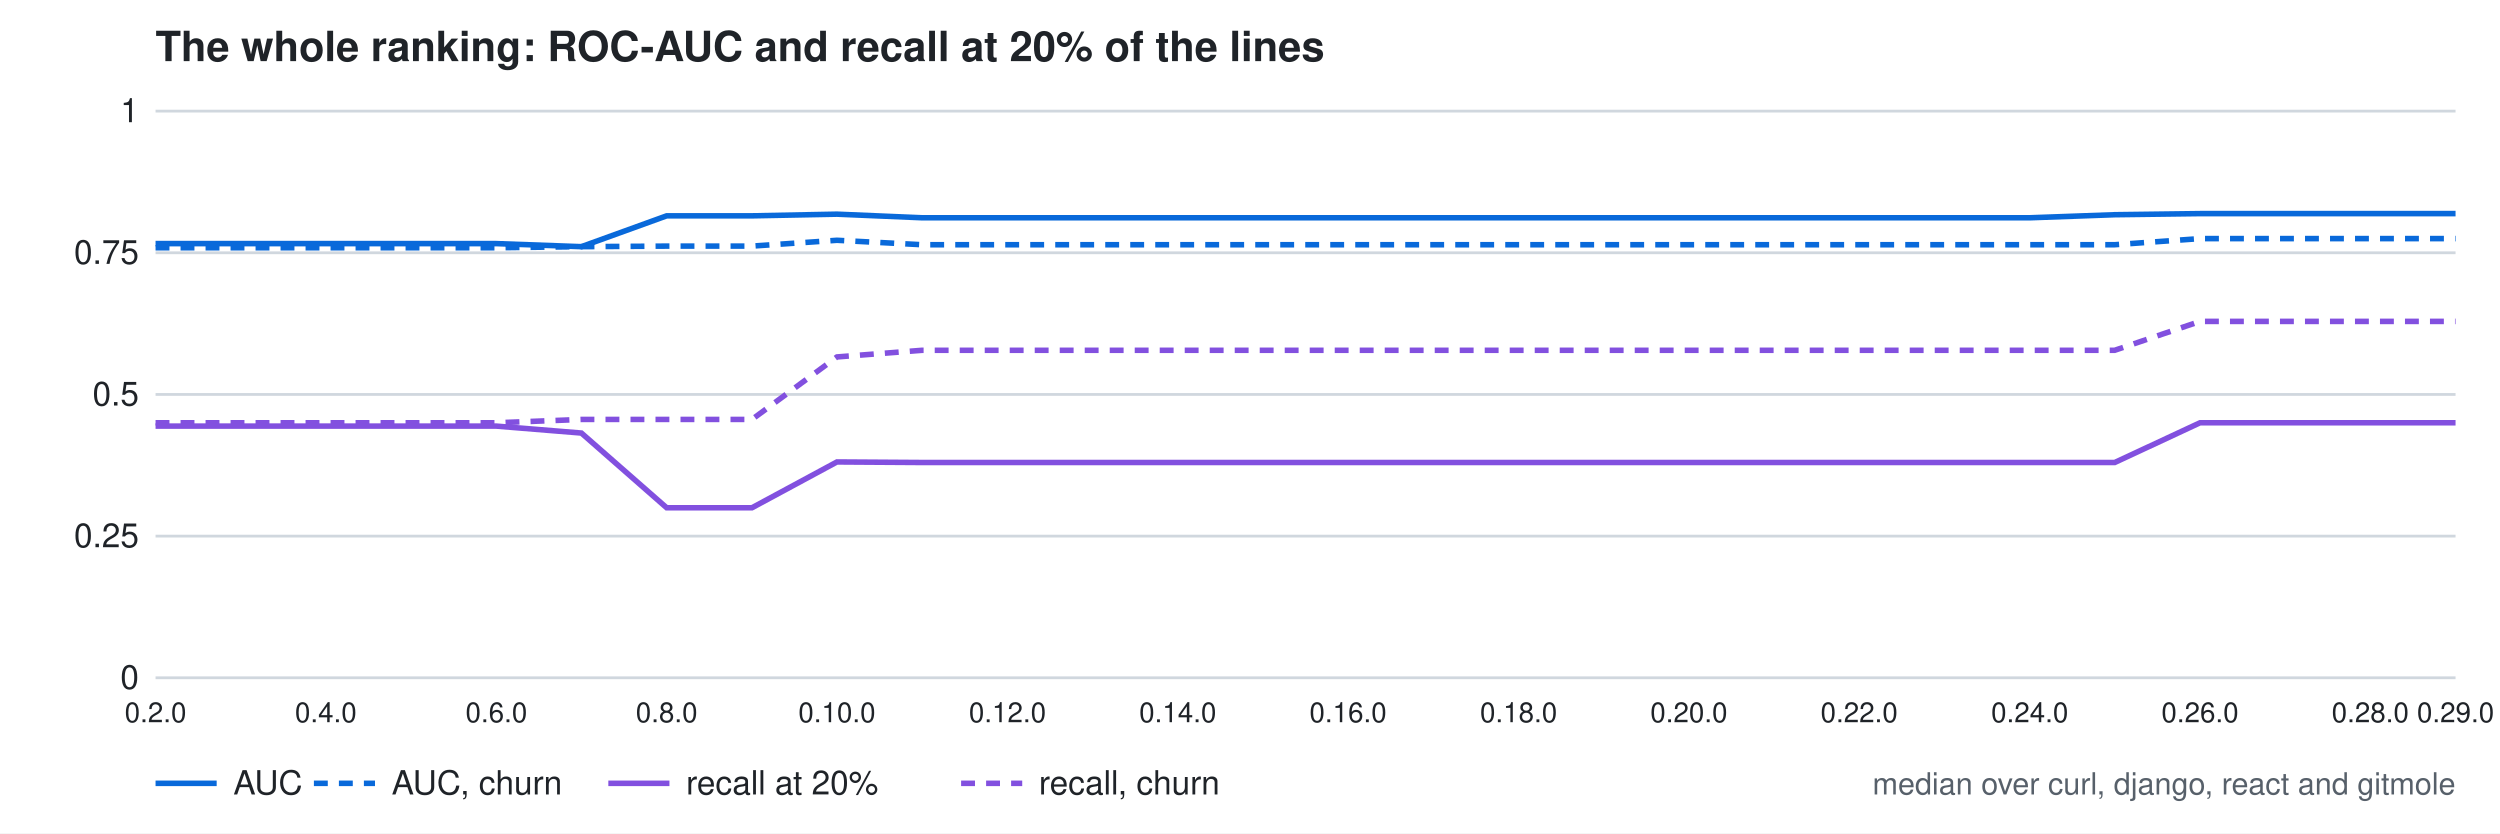
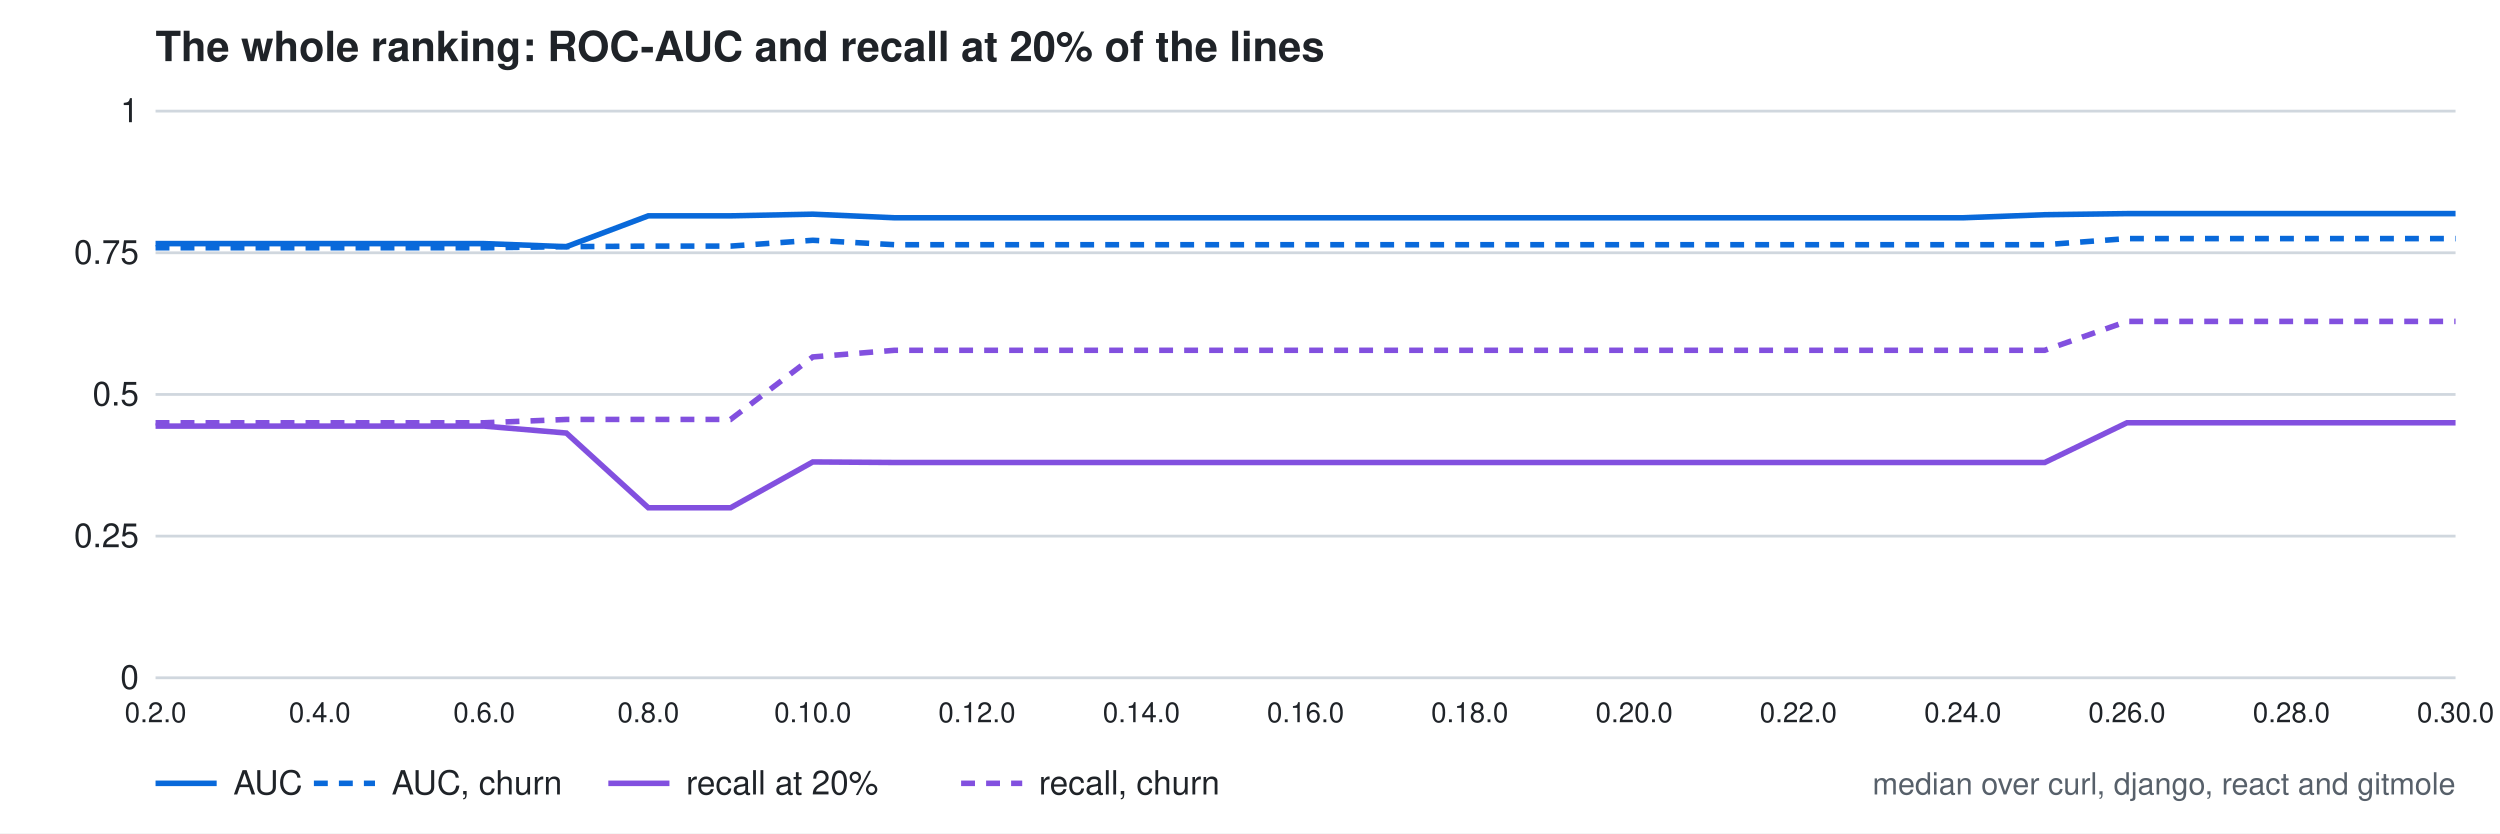
<svg xmlns="http://www.w3.org/2000/svg" width="900" height="300" viewBox="0 0 900 300" font-family="-apple-system,Segoe UI,Helvetica,Arial,sans-serif" font-size="12">
  <rect width="900" height="300" fill="#ffffff" />
  <text x="56" y="22" font-size="15" font-weight="600" fill="#1f2328">The whole ranking: ROC-AUC and recall at 20% of the lines</text>
  <line x1="56" y1="244.0" x2="884" y2="244.0" stroke="#d0d7de" stroke-width="1" />
  <text x="50" y="248.0" text-anchor="end" fill="#1f2328">0</text>
  <line x1="56" y1="193.0" x2="884" y2="193.0" stroke="#d0d7de" stroke-width="1" />
  <text x="50" y="197.0" text-anchor="end" fill="#1f2328">0.25</text>
  <line x1="56" y1="142.0" x2="884" y2="142.0" stroke="#d0d7de" stroke-width="1" />
  <text x="50" y="146.0" text-anchor="end" fill="#1f2328">0.5</text>
  <line x1="56" y1="91.0" x2="884" y2="91.0" stroke="#d0d7de" stroke-width="1" />
  <text x="50" y="95.0" text-anchor="end" fill="#1f2328">0.75</text>
  <line x1="56" y1="40.0" x2="884" y2="40.0" stroke="#d0d7de" stroke-width="1" />
  <text x="50" y="44.0" text-anchor="end" fill="#1f2328">1</text>
  <text x="56.0" y="260" text-anchor="middle" fill="#1f2328" font-size="10">0.2.0</text>
-   <text x="117.3" y="260" text-anchor="middle" fill="#1f2328" font-size="10">0.4.0</text>
-   <text x="178.7" y="260" text-anchor="middle" fill="#1f2328" font-size="10">0.6.0</text>
-   <text x="240.0" y="260" text-anchor="middle" fill="#1f2328" font-size="10">0.8.0</text>
-   <text x="301.3" y="260" text-anchor="middle" fill="#1f2328" font-size="10">0.10.0</text>
-   <text x="362.7" y="260" text-anchor="middle" fill="#1f2328" font-size="10">0.12.0</text>
-   <text x="424.0" y="260" text-anchor="middle" fill="#1f2328" font-size="10">0.14.0</text>
-   <text x="485.3" y="260" text-anchor="middle" fill="#1f2328" font-size="10">0.16.0</text>
-   <text x="546.7" y="260" text-anchor="middle" fill="#1f2328" font-size="10">0.18.0</text>
-   <text x="608.0" y="260" text-anchor="middle" fill="#1f2328" font-size="10">0.20.0</text>
-   <text x="669.3" y="260" text-anchor="middle" fill="#1f2328" font-size="10">0.22.0</text>
-   <text x="730.7" y="260" text-anchor="middle" fill="#1f2328" font-size="10">0.24.0</text>
-   <text x="792.0" y="260" text-anchor="middle" fill="#1f2328" font-size="10">0.26.0</text>
-   <text x="853.3" y="260" text-anchor="middle" fill="#1f2328" font-size="10">0.28.0</text>
-   <text x="884.0" y="260" text-anchor="middle" fill="#1f2328" font-size="10">0.29.0</text>
-   <polyline points="56.0,87.7 86.7,87.7 117.3,87.7 148.0,87.7 178.7,87.7 209.3,88.8 240.0,77.7 270.7,77.7 301.3,77.1 332.0,78.4 362.7,78.4 393.3,78.4 424.0,78.4 454.7,78.4 485.3,78.4 516.0,78.4 546.7,78.4 577.3,78.4 608.0,78.4 638.7,78.4 669.3,78.4 700.0,78.4 730.7,78.4 761.3,77.3 792.0,76.9 822.7,76.9 853.3,76.9 884.0,76.9" fill="none" stroke="#0969da" stroke-width="2" />
-   <polyline points="56.0,89.2 86.7,89.2 117.3,89.2 148.0,89.2 178.7,89.2 209.3,88.8 240.0,88.6 270.7,88.6 301.3,86.5 332.0,88.1 362.7,88.1 393.3,88.1 424.0,88.1 454.7,88.1 485.3,88.1 516.0,88.1 546.7,88.1 577.3,88.1 608.0,88.1 638.7,88.1 669.3,88.1 700.0,88.1 730.7,88.1 761.3,88.1 792.0,85.9 822.7,85.9 853.3,85.9 884.0,85.9" fill="none" stroke="#0969da" stroke-width="2" stroke-dasharray="5 4" />
-   <polyline points="56.0,153.4 86.7,153.4 117.3,153.4 148.0,153.4 178.7,153.4 209.3,155.9 240.0,182.8 270.7,182.8 301.3,166.3 332.0,166.5 362.7,166.5 393.3,166.5 424.0,166.5 454.7,166.5 485.3,166.5 516.0,166.5 546.7,166.5 577.3,166.5 608.0,166.5 638.7,166.5 669.3,166.5 700.0,166.5 730.7,166.5 761.3,166.5 792.0,152.2 822.7,152.2 853.3,152.2 884.0,152.2" fill="none" stroke="#8250df" stroke-width="2" />
-   <polyline points="56.0,152.2 86.7,152.2 117.3,152.2 148.0,152.2 178.7,152.2 209.3,151.0 240.0,151.0 270.7,151.0 301.3,128.5 332.0,126.1 362.7,126.1 393.3,126.1 424.0,126.1 454.7,126.1 485.3,126.1 516.0,126.1 546.7,126.1 577.3,126.1 608.0,126.1 638.7,126.1 669.3,126.1 700.0,126.1 730.7,126.1 761.3,126.1 792.0,115.7 822.7,115.7 853.3,115.7 884.0,115.7" fill="none" stroke="#8250df" stroke-width="2" stroke-dasharray="5 4" />
+   <text x="115.1" y="260" text-anchor="middle" fill="#1f2328" font-size="10">0.4.0</text>
+   <text x="174.3" y="260" text-anchor="middle" fill="#1f2328" font-size="10">0.6.0</text>
+   <text x="233.4" y="260" text-anchor="middle" fill="#1f2328" font-size="10">0.8.0</text>
+   <text x="292.6" y="260" text-anchor="middle" fill="#1f2328" font-size="10">0.10.0</text>
+   <text x="351.7" y="260" text-anchor="middle" fill="#1f2328" font-size="10">0.12.0</text>
+   <text x="410.9" y="260" text-anchor="middle" fill="#1f2328" font-size="10">0.14.0</text>
+   <text x="470.0" y="260" text-anchor="middle" fill="#1f2328" font-size="10">0.16.0</text>
+   <text x="529.1" y="260" text-anchor="middle" fill="#1f2328" font-size="10">0.18.0</text>
+   <text x="588.3" y="260" text-anchor="middle" fill="#1f2328" font-size="10">0.20.0</text>
+   <text x="647.4" y="260" text-anchor="middle" fill="#1f2328" font-size="10">0.22.0</text>
+   <text x="706.6" y="260" text-anchor="middle" fill="#1f2328" font-size="10">0.24.0</text>
+   <text x="765.7" y="260" text-anchor="middle" fill="#1f2328" font-size="10">0.26.0</text>
+   <text x="824.9" y="260" text-anchor="middle" fill="#1f2328" font-size="10">0.28.0</text>
+   <text x="884.0" y="260" text-anchor="middle" fill="#1f2328" font-size="10">0.30.0</text>
+   <polyline points="56.0,87.7 85.6,87.7 115.1,87.7 144.7,87.7 174.3,87.7 203.9,88.8 233.4,77.7 263.0,77.7 292.6,77.1 322.1,78.4 351.7,78.4 381.3,78.4 410.9,78.4 440.4,78.4 470.0,78.4 499.6,78.4 529.1,78.4 558.7,78.4 588.3,78.4 617.9,78.4 647.4,78.4 677.0,78.4 706.6,78.4 736.1,77.3 765.7,76.9 795.3,76.9 824.9,76.9 854.4,76.9 884.0,76.9" fill="none" stroke="#0969da" stroke-width="2" />
+   <polyline points="56.0,89.2 85.6,89.2 115.1,89.2 144.7,89.2 174.3,89.2 203.9,88.8 233.4,88.6 263.0,88.6 292.6,86.5 322.1,88.1 351.7,88.1 381.3,88.1 410.9,88.1 440.4,88.1 470.0,88.1 499.6,88.1 529.1,88.1 558.7,88.1 588.3,88.1 617.9,88.1 647.4,88.1 677.0,88.1 706.6,88.1 736.1,88.1 765.7,85.9 795.3,85.9 824.9,85.9 854.4,85.9 884.0,85.9" fill="none" stroke="#0969da" stroke-width="2" stroke-dasharray="5 4" />
+   <polyline points="56.0,153.4 85.6,153.4 115.1,153.4 144.7,153.4 174.3,153.4 203.9,155.9 233.4,182.8 263.0,182.8 292.6,166.3 322.1,166.5 351.7,166.5 381.3,166.5 410.9,166.5 440.4,166.5 470.0,166.5 499.6,166.5 529.1,166.5 558.7,166.5 588.3,166.5 617.9,166.5 647.4,166.5 677.0,166.5 706.6,166.5 736.1,166.5 765.7,152.2 795.3,152.2 824.9,152.2 854.4,152.2 884.0,152.2" fill="none" stroke="#8250df" stroke-width="2" />
+   <polyline points="56.0,152.2 85.6,152.2 115.1,152.2 144.7,152.2 174.3,152.2 203.9,151.0 233.4,151.0 263.0,151.0 292.6,128.5 322.1,126.1 351.7,126.1 381.3,126.1 410.9,126.1 440.4,126.1 470.0,126.1 499.6,126.1 529.1,126.1 558.7,126.1 588.3,126.1 617.9,126.1 647.4,126.1 677.0,126.1 706.6,126.1 736.1,126.1 765.7,115.7 795.3,115.7 824.9,115.7 854.4,115.7 884.0,115.7" fill="none" stroke="#8250df" stroke-width="2" stroke-dasharray="5 4" />
  <line x1="56" y1="282" x2="78" y2="282" stroke="#0969da" stroke-width="2" />
  <text x="84" y="286" fill="#1f2328">AUC</text>
  <line x1="113" y1="282" x2="135" y2="282" stroke="#0969da" stroke-width="2" stroke-dasharray="5 4" />
  <text x="141" y="286" fill="#1f2328">AUC, churn</text>
  <line x1="219" y1="282" x2="241" y2="282" stroke="#8250df" stroke-width="2" />
  <text x="247" y="286" fill="#1f2328">recall at 20%</text>
  <line x1="346" y1="282" x2="368" y2="282" stroke="#8250df" stroke-width="2" stroke-dasharray="5 4" />
  <text x="374" y="286" fill="#1f2328">recall, churn</text>
  <text x="884" y="286" text-anchor="end" fill="#57606a" font-size="11">median over curl, django, react and gitmole</text>
</svg>
